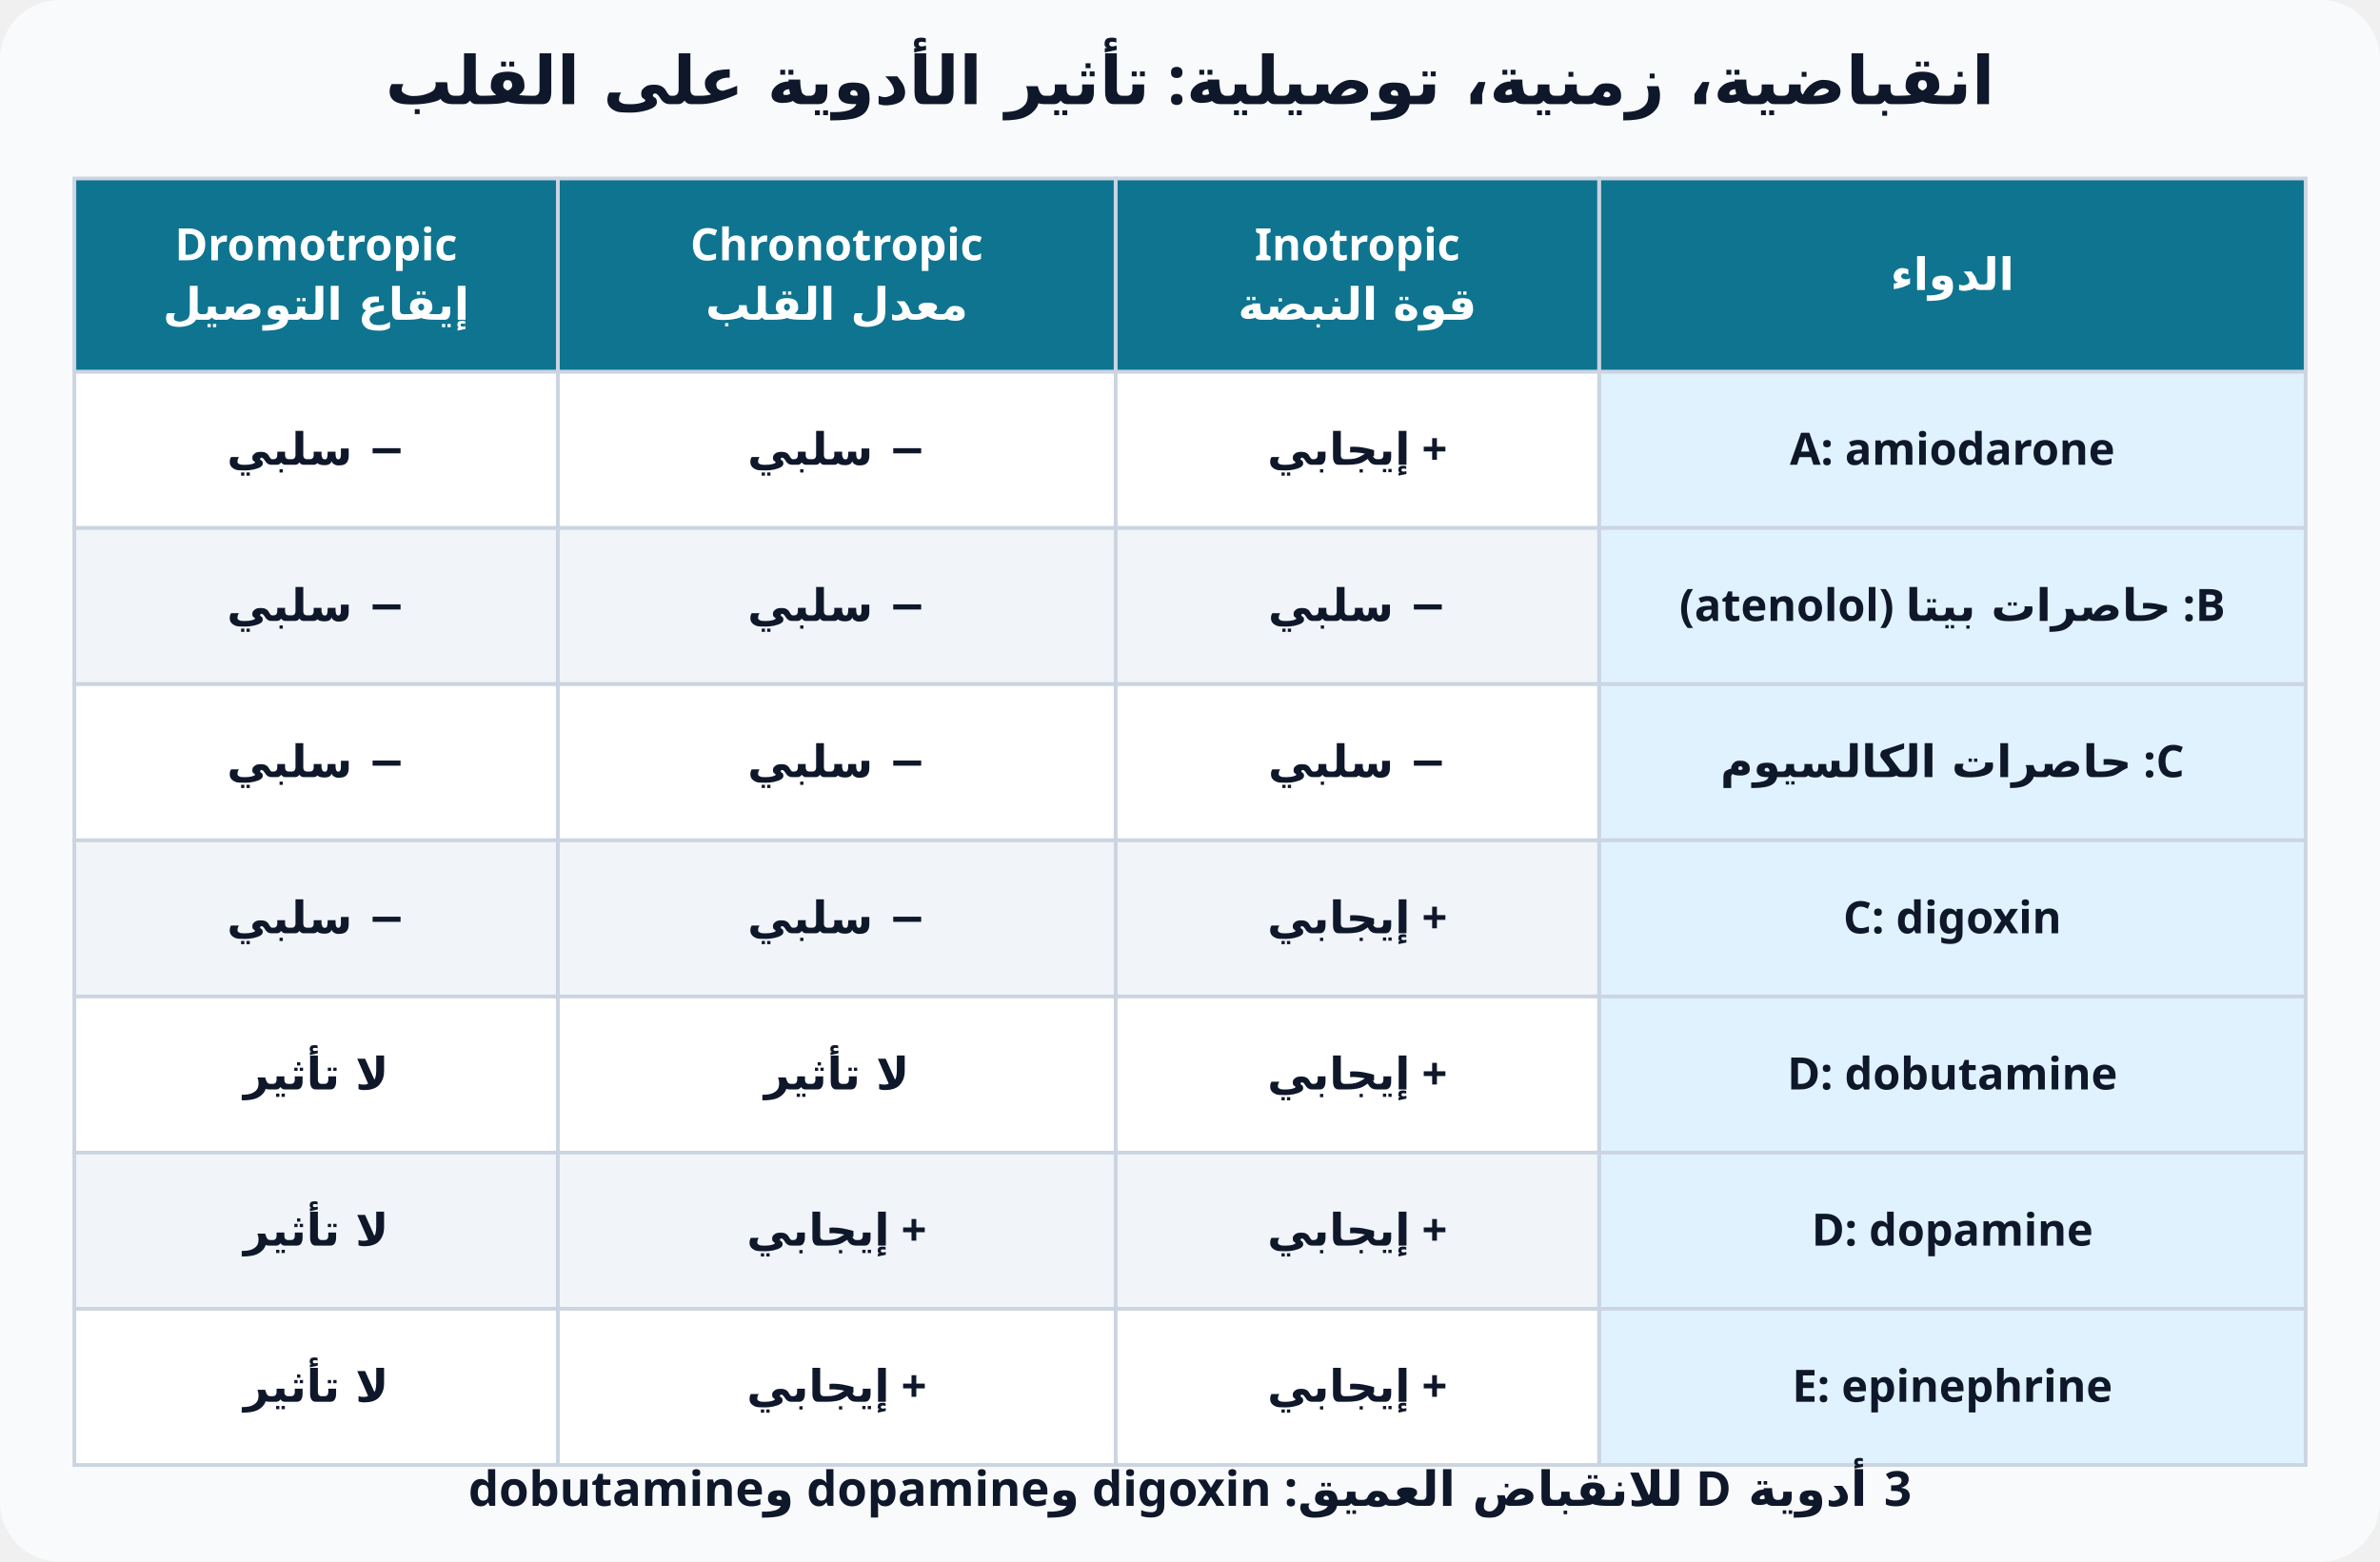
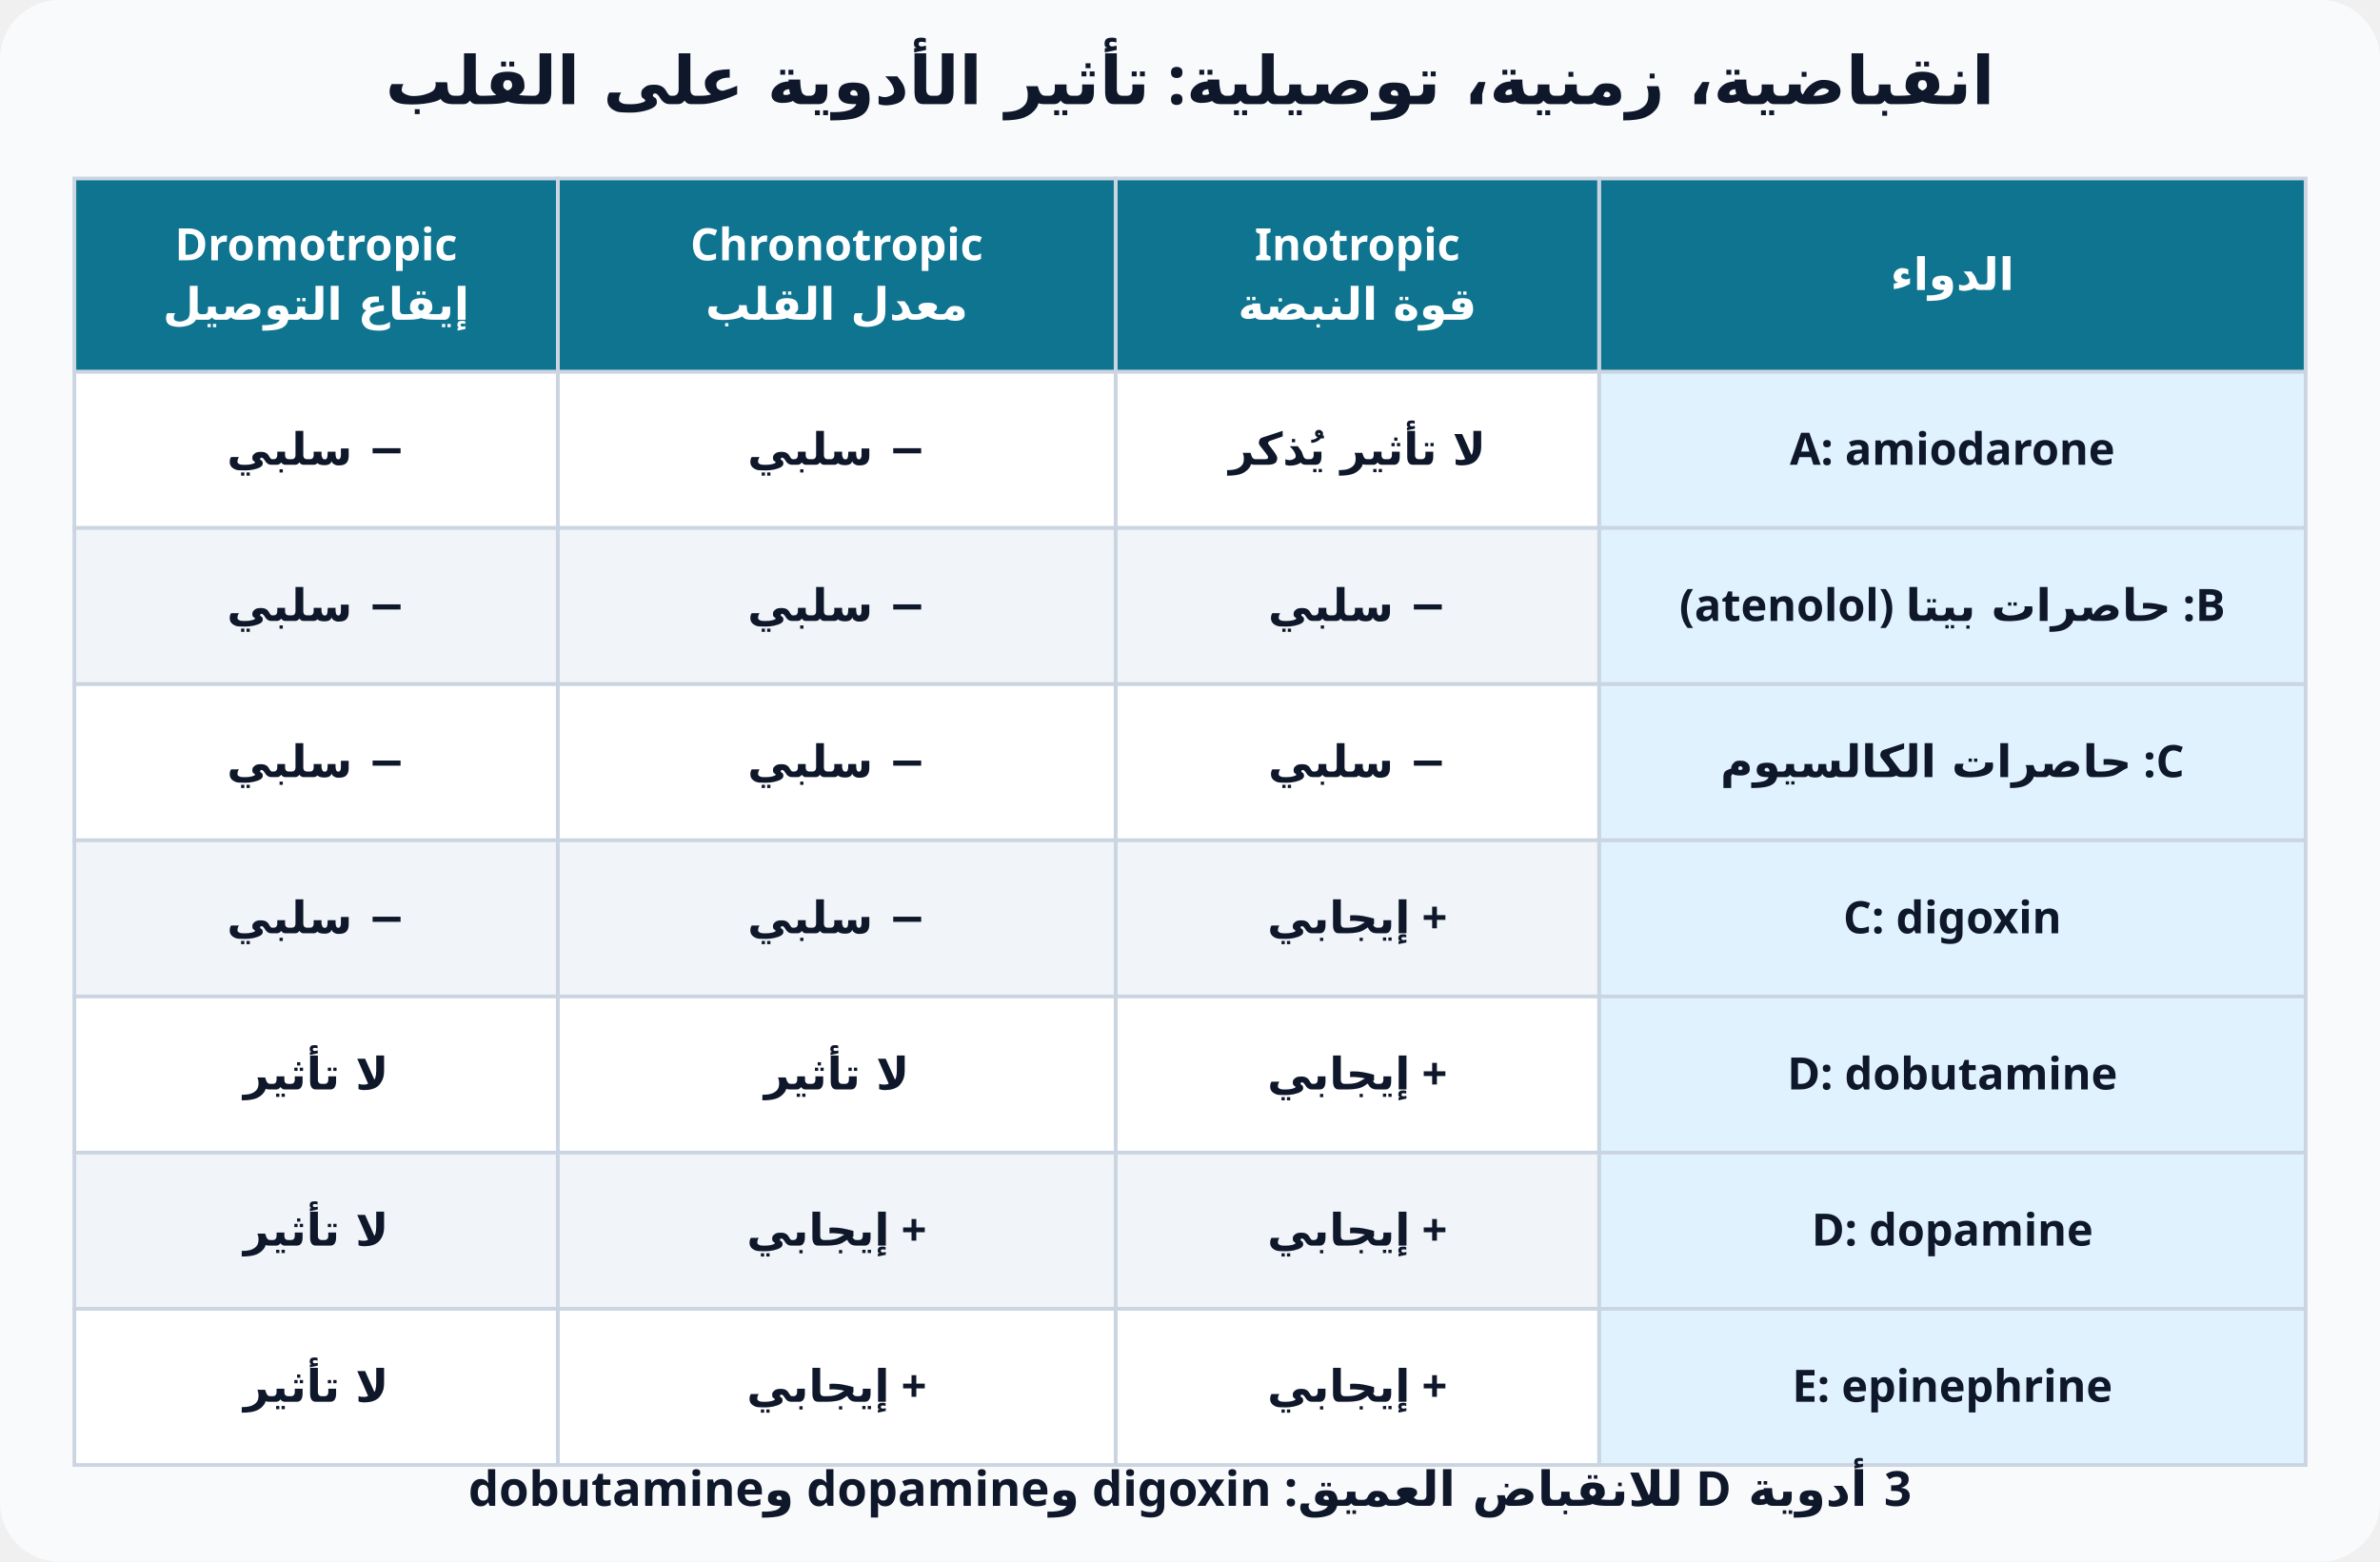
<svg xmlns="http://www.w3.org/2000/svg" viewBox="0 0 640 420" font-family="Cairo, Tahoma, sans-serif" direction="rtl">
  <defs>
    <marker id="ar" viewBox="0 0 10 10" refX="9" refY="5" markerWidth="7" markerHeight="7" orient="auto">
      <path d="M0 0L10 5L0 10z" fill="#64748b" />
    </marker>
  </defs>
  <rect width="640" height="420" rx="16" fill="#f8fafc" />
  <text x="320" y="28" text-anchor="middle" font-size="18" font-weight="800" fill="#0f172a">انقباضية، زمنية، توصيلية: تأثير الأدوية على القلب</text>
  <rect x="430" y="48" width="190" height="52" fill="#0e7490" stroke="#cbd5e1" />
  <text x="525" y="78" text-anchor="middle" font-size="12" font-weight="800" fill="#fff">الدواء</text>
  <rect x="300" y="48" width="130" height="52" fill="#0e7490" stroke="#cbd5e1" />
  <text x="365" y="70" text-anchor="middle" font-size="12" font-weight="800" fill="#fff">Inotropic</text>
  <text x="365" y="86" text-anchor="middle" font-size="12" font-weight="800" fill="#fff">قوة النبضة</text>
  <rect x="150" y="48" width="150" height="52" fill="#0e7490" stroke="#cbd5e1" />
  <text x="225" y="70" text-anchor="middle" font-size="12" font-weight="800" fill="#fff">Chronotropic</text>
  <text x="225" y="86" text-anchor="middle" font-size="12" font-weight="800" fill="#fff">معدل القلب</text>
  <rect x="20" y="48" width="130" height="52" fill="#0e7490" stroke="#cbd5e1" />
  <text x="85" y="70" text-anchor="middle" font-size="12" font-weight="800" fill="#fff">Dromotropic</text>
  <text x="85" y="86" text-anchor="middle" font-size="12" font-weight="800" fill="#fff">إيقاع التوصيل</text>
  <rect x="430" y="100" width="190" height="42" fill="#e0f2fe" stroke="#cbd5e1" />
  <text x="525" y="125" text-anchor="middle" font-size="12" font-weight="800" fill="#0f172a">A: amiodarone</text>
  <rect x="300" y="100" width="130" height="42" fill="#ffffff" stroke="#cbd5e1" />
-   <text x="365" y="125" text-anchor="middle" font-size="12" font-weight="600" fill="#0f172a">+ إيجابي</text>
+   <text x="365" y="125" text-anchor="middle" font-size="12" font-weight="600" fill="#0f172a">لا تأثير يُذكر</text>
  <rect x="150" y="100" width="150" height="42" fill="#ffffff" stroke="#cbd5e1" />
  <text x="225" y="125" text-anchor="middle" font-size="12" font-weight="600" fill="#0f172a">− سلبي</text>
  <rect x="20" y="100" width="130" height="42" fill="#ffffff" stroke="#cbd5e1" />
  <text x="85" y="125" text-anchor="middle" font-size="12" font-weight="600" fill="#0f172a">− سلبي</text>
  <rect x="430" y="142" width="190" height="42" fill="#e0f2fe" stroke="#cbd5e1" />
  <text x="525" y="167" text-anchor="middle" font-size="12" font-weight="800" fill="#0f172a">B: حاصرات بيتا (atenolol)</text>
  <rect x="300" y="142" width="130" height="42" fill="#f1f5f9" stroke="#cbd5e1" />
  <text x="365" y="167" text-anchor="middle" font-size="12" font-weight="600" fill="#0f172a">− سلبي</text>
  <rect x="150" y="142" width="150" height="42" fill="#f1f5f9" stroke="#cbd5e1" />
  <text x="225" y="167" text-anchor="middle" font-size="12" font-weight="600" fill="#0f172a">− سلبي</text>
  <rect x="20" y="142" width="130" height="42" fill="#f1f5f9" stroke="#cbd5e1" />
  <text x="85" y="167" text-anchor="middle" font-size="12" font-weight="600" fill="#0f172a">− سلبي</text>
  <rect x="430" y="184" width="190" height="42" fill="#e0f2fe" stroke="#cbd5e1" />
  <text x="525" y="209" text-anchor="middle" font-size="12" font-weight="800" fill="#0f172a">C: حاصرات الكالسيوم</text>
  <rect x="300" y="184" width="130" height="42" fill="#ffffff" stroke="#cbd5e1" />
  <text x="365" y="209" text-anchor="middle" font-size="12" font-weight="600" fill="#0f172a">− سلبي</text>
  <rect x="150" y="184" width="150" height="42" fill="#ffffff" stroke="#cbd5e1" />
  <text x="225" y="209" text-anchor="middle" font-size="12" font-weight="600" fill="#0f172a">− سلبي</text>
  <rect x="20" y="184" width="130" height="42" fill="#ffffff" stroke="#cbd5e1" />
  <text x="85" y="209" text-anchor="middle" font-size="12" font-weight="600" fill="#0f172a">− سلبي</text>
  <rect x="430" y="226" width="190" height="42" fill="#e0f2fe" stroke="#cbd5e1" />
  <text x="525" y="251" text-anchor="middle" font-size="12" font-weight="800" fill="#0f172a">C: digoxin</text>
  <rect x="300" y="226" width="130" height="42" fill="#f1f5f9" stroke="#cbd5e1" />
  <text x="365" y="251" text-anchor="middle" font-size="12" font-weight="600" fill="#0f172a">+ إيجابي</text>
  <rect x="150" y="226" width="150" height="42" fill="#f1f5f9" stroke="#cbd5e1" />
  <text x="225" y="251" text-anchor="middle" font-size="12" font-weight="600" fill="#0f172a">− سلبي</text>
  <rect x="20" y="226" width="130" height="42" fill="#f1f5f9" stroke="#cbd5e1" />
  <text x="85" y="251" text-anchor="middle" font-size="12" font-weight="600" fill="#0f172a">− سلبي</text>
  <rect x="430" y="268" width="190" height="42" fill="#e0f2fe" stroke="#cbd5e1" />
  <text x="525" y="293" text-anchor="middle" font-size="12" font-weight="800" fill="#0f172a">D: dobutamine</text>
  <rect x="300" y="268" width="130" height="42" fill="#ffffff" stroke="#cbd5e1" />
  <text x="365" y="293" text-anchor="middle" font-size="12" font-weight="600" fill="#0f172a">+ إيجابي</text>
  <rect x="150" y="268" width="150" height="42" fill="#ffffff" stroke="#cbd5e1" />
  <text x="225" y="293" text-anchor="middle" font-size="12" font-weight="600" fill="#0f172a">لا تأثير</text>
  <rect x="20" y="268" width="130" height="42" fill="#ffffff" stroke="#cbd5e1" />
  <text x="85" y="293" text-anchor="middle" font-size="12" font-weight="600" fill="#0f172a">لا تأثير</text>
  <rect x="430" y="310" width="190" height="42" fill="#e0f2fe" stroke="#cbd5e1" />
  <text x="525" y="335" text-anchor="middle" font-size="12" font-weight="800" fill="#0f172a">D: dopamine</text>
  <rect x="300" y="310" width="130" height="42" fill="#f1f5f9" stroke="#cbd5e1" />
  <text x="365" y="335" text-anchor="middle" font-size="12" font-weight="600" fill="#0f172a">+ إيجابي</text>
  <rect x="150" y="310" width="150" height="42" fill="#f1f5f9" stroke="#cbd5e1" />
  <text x="225" y="335" text-anchor="middle" font-size="12" font-weight="600" fill="#0f172a">+ إيجابي</text>
  <rect x="20" y="310" width="130" height="42" fill="#f1f5f9" stroke="#cbd5e1" />
  <text x="85" y="335" text-anchor="middle" font-size="12" font-weight="600" fill="#0f172a">لا تأثير</text>
  <rect x="430" y="352" width="190" height="42" fill="#e0f2fe" stroke="#cbd5e1" />
  <text x="525" y="377" text-anchor="middle" font-size="12" font-weight="800" fill="#0f172a">E: epinephrine</text>
  <rect x="300" y="352" width="130" height="42" fill="#ffffff" stroke="#cbd5e1" />
  <text x="365" y="377" text-anchor="middle" font-size="12" font-weight="600" fill="#0f172a">+ إيجابي</text>
  <rect x="150" y="352" width="150" height="42" fill="#ffffff" stroke="#cbd5e1" />
  <text x="225" y="377" text-anchor="middle" font-size="12" font-weight="600" fill="#0f172a">+ إيجابي</text>
  <rect x="20" y="352" width="130" height="42" fill="#ffffff" stroke="#cbd5e1" />
  <text x="85" y="377" text-anchor="middle" font-size="12" font-weight="600" fill="#0f172a">لا تأثير</text>
  <text x="320" y="405" text-anchor="middle" font-size="13" font-weight="600" fill="#0f172a">3 أدوية D للانقباض العميق: digoxin وdopamine وdobutamine</text>
</svg>
